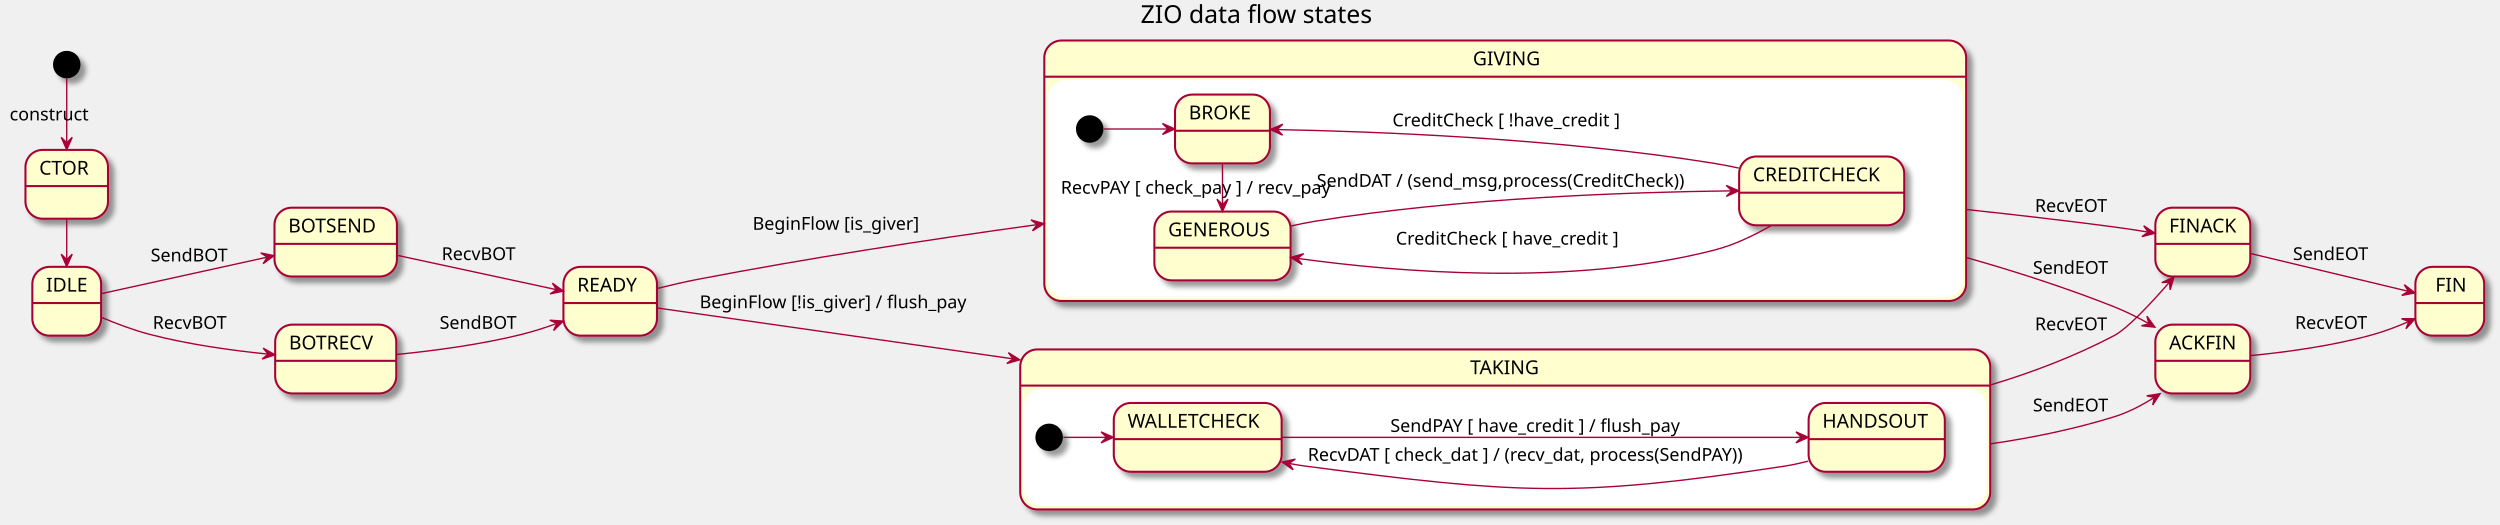
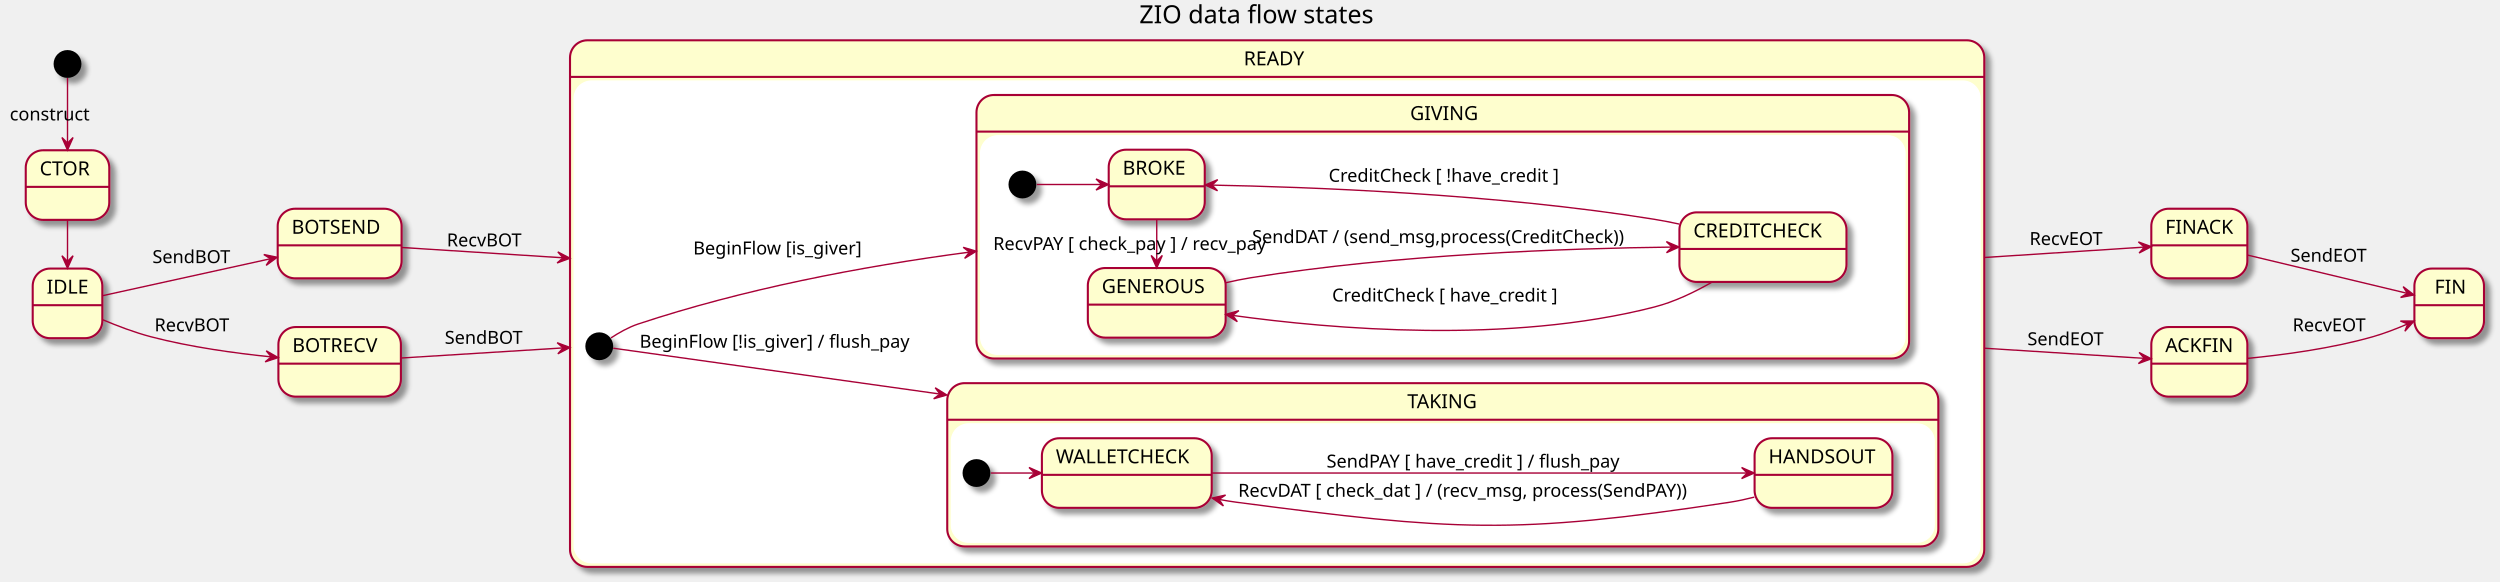
- <svg xmlns="http://www.w3.org/2000/svg" contentScriptType="application/ecmascript" contentStyleType="text/css" height="381px" preserveAspectRatio="none" style="width:1817px;height:381px;" version="1.1" viewBox="0 0 1817 381" width="1817px" zoomAndPan="magnify">
+ <svg xmlns="http://www.w3.org/2000/svg" contentScriptType="application/ecmascript" contentStyleType="text/css" height="418px" preserveAspectRatio="none" style="width:1796px;height:418px;" version="1.1" viewBox="0 0 1796 418" width="1796px" zoomAndPan="magnify">
  <defs>
-     <filter height="300%" id="f1tvwv1z74upuz" width="300%" x="-1" y="-1">
+     <filter height="300%" id="f19s78431d7pnn" width="300%" x="-1" y="-1">
      <feGaussianBlur result="blurOut" stdDeviation="2.0" />
      <feColorMatrix in="blurOut" result="blurOut2" type="matrix" values="0 0 0 0 0 0 0 0 0 0 0 0 0 0 0 0 0 0 .4 0" />
      <feOffset dx="4.0" dy="4.0" in="blurOut2" result="blurOut3" />
      <feBlend in="SourceGraphic" in2="blurOut3" mode="normal" />
    </filter>
  </defs>
  <g>
-     <text fill="#000000" font-family="sans-serif" font-size="18" lengthAdjust="spacingAndGlyphs" textLength="178" x="829" y="16.708">ZIO data flow states</text>
-     <ellipse cx="48.5" cy="46.953" fill="#000000" filter="url(#f1tvwv1z74upuz)" rx="10" ry="10" style="stroke: none; stroke-width: 1.0;" />
-     <rect fill="#FEFECE" filter="url(#f1tvwv1z74upuz)" height="50" rx="12.5" ry="12.5" style="stroke: #A80036; stroke-width: 1.5;" width="60" x="18.5" y="108.953" />
-     <line style="stroke: #A80036; stroke-width: 1.5;" x1="18.5" x2="78.5" y1="135.25" y2="135.25" />
-     <text fill="#000000" font-family="sans-serif" font-size="14" lengthAdjust="spacingAndGlyphs" textLength="40" x="28.5" y="126.948">CTOR</text>
-     <rect fill="#FEFECE" filter="url(#f1tvwv1z74upuz)" height="50" rx="12.5" ry="12.5" style="stroke: #A80036; stroke-width: 1.5;" width="50" x="23.5" y="193.953" />
-     <line style="stroke: #A80036; stroke-width: 1.5;" x1="23.5" x2="73.5" y1="220.25" y2="220.25" />
-     <text fill="#000000" font-family="sans-serif" font-size="14" lengthAdjust="spacingAndGlyphs" textLength="30" x="33.5" y="211.948">IDLE</text>
-     <rect fill="#FEFECE" filter="url(#f1tvwv1z74upuz)" height="50" rx="12.5" ry="12.5" style="stroke: #A80036; stroke-width: 1.5;" width="89" x="199.5" y="150.953" />
-     <line style="stroke: #A80036; stroke-width: 1.5;" x1="199.5" x2="288.5" y1="177.25" y2="177.25" />
-     <text fill="#000000" font-family="sans-serif" font-size="14" lengthAdjust="spacingAndGlyphs" textLength="69" x="209.5" y="168.948">BOTSEND</text>
-     <rect fill="#FEFECE" filter="url(#f1tvwv1z74upuz)" height="50" rx="12.5" ry="12.5" style="stroke: #A80036; stroke-width: 1.5;" width="88" x="200" y="235.953" />
-     <line style="stroke: #A80036; stroke-width: 1.5;" x1="200" x2="288" y1="262.25" y2="262.25" />
-     <text fill="#000000" font-family="sans-serif" font-size="14" lengthAdjust="spacingAndGlyphs" textLength="68" x="210" y="253.948">BOTRECV</text>
-     <rect fill="#FEFECE" filter="url(#f1tvwv1z74upuz)" height="50" rx="12.5" ry="12.5" style="stroke: #A80036; stroke-width: 1.5;" width="68" x="409.5" y="193.953" />
-     <line style="stroke: #A80036; stroke-width: 1.5;" x1="409.5" x2="477.5" y1="220.25" y2="220.25" />
-     <text fill="#000000" font-family="sans-serif" font-size="14" lengthAdjust="spacingAndGlyphs" textLength="48" x="419.5" y="211.948">READY</text>
-     <rect fill="#FEFECE" filter="url(#f1tvwv1z74upuz)" height="50" rx="12.5" ry="12.5" style="stroke: #A80036; stroke-width: 1.5;" width="69" x="1566.5" y="150.953" />
-     <line style="stroke: #A80036; stroke-width: 1.5;" x1="1566.5" x2="1635.5" y1="177.25" y2="177.25" />
-     <text fill="#000000" font-family="sans-serif" font-size="14" lengthAdjust="spacingAndGlyphs" textLength="49" x="1576.5" y="168.948">FINACK</text>
-     <rect fill="#FEFECE" filter="url(#f1tvwv1z74upuz)" height="50" rx="12.5" ry="12.5" style="stroke: #A80036; stroke-width: 1.5;" width="69" x="1566.5" y="235.953" />
-     <line style="stroke: #A80036; stroke-width: 1.5;" x1="1566.5" x2="1635.5" y1="262.25" y2="262.25" />
-     <text fill="#000000" font-family="sans-serif" font-size="14" lengthAdjust="spacingAndGlyphs" textLength="49" x="1576.5" y="253.948">ACKFIN</text>
-     <rect fill="#FEFECE" filter="url(#f1tvwv1z74upuz)" height="50" rx="12.5" ry="12.5" style="stroke: #A80036; stroke-width: 1.5;" width="50" x="1755.5" y="193.953" />
-     <line style="stroke: #A80036; stroke-width: 1.5;" x1="1755.5" x2="1805.5" y1="220.25" y2="220.25" />
-     <text fill="#000000" font-family="sans-serif" font-size="14" lengthAdjust="spacingAndGlyphs" textLength="21" x="1770" y="211.948">FIN</text>
-     <rect fill="#FEFECE" filter="url(#f1tvwv1z74upuz)" height="189.297" rx="12.5" ry="12.5" style="stroke: #A80036; stroke-width: 1.5;" width="670" x="759" y="29.453" />
-     <rect fill="#FFFFFF" height="157" rx="12.5" ry="12.5" style="stroke: #FFFFFF; stroke-width: 1.0;" width="664" x="762" y="58.75" />
-     <line style="stroke: #A80036; stroke-width: 1.5;" x1="759" x2="1429" y1="55.75" y2="55.75" />
-     <text fill="#000000" font-family="sans-serif" font-size="14" lengthAdjust="spacingAndGlyphs" textLength="47" x="1070.5" y="47.448">GIVING</text>
-     <ellipse cx="792" cy="93.75" fill="#000000" filter="url(#f1tvwv1z74upuz)" rx="10" ry="10" style="stroke: none; stroke-width: 1.0;" />
-     <rect fill="#FEFECE" filter="url(#f1tvwv1z74upuz)" height="50" rx="12.5" ry="12.5" style="stroke: #A80036; stroke-width: 1.5;" width="69" x="854" y="68.75" />
-     <line style="stroke: #A80036; stroke-width: 1.5;" x1="854" x2="923" y1="95.047" y2="95.047" />
-     <text fill="#000000" font-family="sans-serif" font-size="14" lengthAdjust="spacingAndGlyphs" textLength="49" x="864" y="86.745">BROKE</text>
-     <rect fill="#FEFECE" filter="url(#f1tvwv1z74upuz)" height="50" rx="12.5" ry="12.5" style="stroke: #A80036; stroke-width: 1.5;" width="99" x="839" y="153.75" />
-     <line style="stroke: #A80036; stroke-width: 1.5;" x1="839" x2="938" y1="180.047" y2="180.047" />
-     <text fill="#000000" font-family="sans-serif" font-size="14" lengthAdjust="spacingAndGlyphs" textLength="79" x="849" y="171.745">GENEROUS</text>
-     <rect fill="#FEFECE" filter="url(#f1tvwv1z74upuz)" height="50" rx="12.5" ry="12.5" style="stroke: #A80036; stroke-width: 1.5;" width="120" x="1264" y="113.75" />
-     <line style="stroke: #A80036; stroke-width: 1.5;" x1="1264" x2="1384" y1="140.047" y2="140.047" />
-     <text fill="#000000" font-family="sans-serif" font-size="14" lengthAdjust="spacingAndGlyphs" textLength="100" x="1274" y="131.745">CREDITCHECK</text>
-     <path d="M802.327,93.75 C813.431,93.75 831.774,93.75 848.689,93.75 " fill="none" id="*start*GIVING-&gt;BROKE" style="stroke: #A80036; stroke-width: 1.0;" />
-     <polygon fill="#A80036" points="853.883,93.75,844.883,89.75,848.883,93.75,844.883,97.75,853.883,93.75" style="stroke: #A80036; stroke-width: 1.0;" />
-     <path d="M888.5,118.908 C888.5,128.174 888.5,138.768 888.5,148.442 " fill="none" id="BROKE-&gt;GENEROUS" style="stroke: #A80036; stroke-width: 1.0;" />
-     <polygon fill="#A80036" points="888.5,153.707,892.5,144.707,888.5,148.707,884.5,144.707,888.5,153.707" style="stroke: #A80036; stroke-width: 1.0;" />
-     <text fill="#000000" font-family="sans-serif" font-size="13" lengthAdjust="spacingAndGlyphs" textLength="212" x="771" y="140.817">RecvPAY [ check_pay ] / recv_pay</text>
-     <path d="M938.02,164.335 C944.039,162.942 950.133,161.698 956,160.75 C1060.895,143.805 1184.504,139.586 1258.441,138.713 " fill="none" id="GENEROUS-&gt;CREDITCHECK" style="stroke: #A80036; stroke-width: 1.0;" />
-     <polygon fill="#A80036" points="1263.678,138.656,1254.635,134.754,1258.678,138.71,1254.722,142.754,1263.678,138.656" style="stroke: #A80036; stroke-width: 1.0;" />
-     <text fill="#000000" font-family="sans-serif" font-size="13" lengthAdjust="spacingAndGlyphs" textLength="288" x="957" y="135.817">SendDAT / (send_msg,process(CreditCheck))</text>
-     <path d="M1287.527,163.809 C1274.939,171.078 1260.376,178.05 1246,181.75 C1141.514,208.643 1014.093,197.631 943.058,187.791 " fill="none" id="CREDITCHECK-&gt;GENEROUS" style="stroke: #A80036; stroke-width: 1.0;" />
-     <polygon fill="#A80036" points="938.043,187.085,946.397,192.301,942.994,187.782,947.512,184.379,938.043,187.085" style="stroke: #A80036; stroke-width: 1.0;" />
-     <text fill="#000000" font-family="sans-serif" font-size="13" lengthAdjust="spacingAndGlyphs" textLength="173" x="1014.5" y="177.817">CreditCheck [ have_credit ]</text>
-     <path d="M1263.76,122.154 C1257.79,120.856 1251.796,119.688 1246,118.75 C1131.669,100.251 994.582,95.436 928.286,94.186 " fill="none" id="CREDITCHECK-&gt;BROKE" style="stroke: #A80036; stroke-width: 1.0;" />
-     <polygon fill="#A80036" points="923.25,94.096,932.177,98.257,928.249,94.186,932.321,90.258,923.25,94.096" style="stroke: #A80036; stroke-width: 1.0;" />
-     <text fill="#000000" font-family="sans-serif" font-size="13" lengthAdjust="spacingAndGlyphs" textLength="178" x="1012" y="91.817">CreditCheck [ !have_credit ]</text>
-     <rect fill="#FEFECE" filter="url(#f1tvwv1z74upuz)" height="116.297" rx="12.5" ry="12.5" style="stroke: #A80036; stroke-width: 1.5;" width="705" x="741.5" y="253.953" />
-     <rect fill="#FFFFFF" height="84" rx="12.5" ry="12.5" style="stroke: #FFFFFF; stroke-width: 1.0;" width="699" x="744.5" y="283.25" />
-     <line style="stroke: #A80036; stroke-width: 1.5;" x1="741.5" x2="1446.5" y1="280.25" y2="280.25" />
-     <text fill="#000000" font-family="sans-serif" font-size="14" lengthAdjust="spacingAndGlyphs" textLength="51" x="1068.5" y="271.948">TAKING</text>
-     <ellipse cx="762.5" cy="317.87" fill="#000000" filter="url(#f1tvwv1z74upuz)" rx="10" ry="10" style="stroke: none; stroke-width: 1.0;" />
-     <rect fill="#FEFECE" filter="url(#f1tvwv1z74upuz)" height="50" rx="12.5" ry="12.5" style="stroke: #A80036; stroke-width: 1.5;" width="122" x="809.5" y="292.87" />
-     <line style="stroke: #A80036; stroke-width: 1.5;" x1="809.5" x2="931.5" y1="319.167" y2="319.167" />
-     <text fill="#000000" font-family="sans-serif" font-size="14" lengthAdjust="spacingAndGlyphs" textLength="102" x="819.5" y="310.865">WALLETCHECK</text>
-     <rect fill="#FEFECE" filter="url(#f1tvwv1z74upuz)" height="50" rx="12.5" ry="12.5" style="stroke: #A80036; stroke-width: 1.5;" width="99" x="1314.5" y="292.87" />
-     <line style="stroke: #A80036; stroke-width: 1.5;" x1="1314.5" x2="1413.5" y1="319.167" y2="319.167" />
-     <text fill="#000000" font-family="sans-serif" font-size="14" lengthAdjust="spacingAndGlyphs" textLength="79" x="1324.5" y="310.865">HANDSOUT</text>
-     <path d="M772.856,317.87 C780.57,317.87 791.835,317.87 803.995,317.87 " fill="none" id="*start*TAKING-&gt;WALLETCHECK" style="stroke: #A80036; stroke-width: 1.0;" />
-     <polygon fill="#A80036" points="809.253,317.87,800.253,313.87,804.253,317.87,800.253,321.87,809.253,317.87" style="stroke: #A80036; stroke-width: 1.0;" />
-     <path d="M931.508,317.87 C1028.445,317.87 1216.16,317.87 1309.111,317.87 " fill="none" id="WALLETCHECK-&gt;HANDSOUT" style="stroke: #A80036; stroke-width: 1.0;" />
-     <polygon fill="#A80036" points="1314.28,317.87,1305.28,313.87,1309.28,317.87,1305.28,321.87,1314.28,317.87" style="stroke: #A80036; stroke-width: 1.0;" />
-     <text fill="#000000" font-family="sans-serif" font-size="13" lengthAdjust="spacingAndGlyphs" textLength="225" x="1010.5" y="313.937">SendPAY [ have_credit ] / flush_pay</text>
-     <path d="M1314.264,335.179 C1308.337,336.693 1302.324,337.985 1296.5,338.87 C1144.028,362.04 1102.423,358.848 949.5,338.87 C945.353,338.328 941.114,337.633 936.859,336.827 " fill="none" id="HANDSOUT-&gt;WALLETCHECK" style="stroke: #A80036; stroke-width: 1.0;" />
-     <polygon fill="#A80036" points="931.862,335.832,939.907,341.512,936.765,336.808,941.469,333.666,931.862,335.832" style="stroke: #A80036; stroke-width: 1.0;" />
-     <text fill="#000000" font-family="sans-serif" font-size="13" lengthAdjust="spacingAndGlyphs" textLength="345" x="950.5" y="334.937">RecvDAT [ check_dat ] / (recv_dat, process(SendPAY))</text>
-     <path d="M48.5,56.981 C48.5,68.27 48.5,87.158 48.5,103.398 " fill="none" id="*start-&gt;CTOR" style="stroke: #A80036; stroke-width: 1.0;" />
-     <polygon fill="#A80036" points="48.5,108.789,52.5,99.789,48.5,103.789,44.5,99.789,48.5,108.789" style="stroke: #A80036; stroke-width: 1.0;" />
-     <text fill="#000000" font-family="sans-serif" font-size="13" lengthAdjust="spacingAndGlyphs" textLength="60" x="7" y="87.52">construct</text>
-     <path d="M48.5,159.167 C48.5,168.975 48.5,178.782 48.5,188.59 " fill="none" id="CTOR-&gt;IDLE" style="stroke: #A80036; stroke-width: 1.0;" />
-     <polygon fill="#A80036" points="48.5,193.719,52.5,184.719,48.5,188.719,44.5,184.719,48.5,193.719" style="stroke: #A80036; stroke-width: 1.0;" />
-     <path d="M73.658,213.42 C103.958,206.755 155.576,195.402 194.068,186.935 " fill="none" id="IDLE-&gt;BOTSEND" style="stroke: #A80036; stroke-width: 1.0;" />
-     <polygon fill="#A80036" points="199.17,185.813,189.521,183.84,194.287,186.887,191.24,191.653,199.17,185.813" style="stroke: #A80036; stroke-width: 1.0;" />
-     <text fill="#000000" font-family="sans-serif" font-size="13" lengthAdjust="spacingAndGlyphs" textLength="59" x="109.5" y="190.02">SendBOT</text>
-     <path d="M73.722,230.663 C84.269,235.13 96.779,239.882 108.5,242.953 C136.585,250.313 168.773,254.749 194.729,257.375 " fill="none" id="IDLE-&gt;BOTRECV" style="stroke: #A80036; stroke-width: 1.0;" />
-     <polygon fill="#A80036" points="199.834,257.877,191.268,253.016,194.858,257.388,190.486,260.978,199.834,257.877" style="stroke: #A80036; stroke-width: 1.0;" />
-     <text fill="#000000" font-family="sans-serif" font-size="13" lengthAdjust="spacingAndGlyphs" textLength="56" x="111" y="239.02">RecvBOT</text>
-     <path d="M288.772,185.603 C323.449,193.077 371.017,203.33 404.224,210.488 " fill="none" id="BOTSEND-&gt;READY" style="stroke: #A80036; stroke-width: 1.0;" />
-     <polygon fill="#A80036" points="409.426,211.609,401.471,205.802,404.538,210.555,399.785,213.623,409.426,211.609" style="stroke: #A80036; stroke-width: 1.0;" />
-     <text fill="#000000" font-family="sans-serif" font-size="13" lengthAdjust="spacingAndGlyphs" textLength="56" x="321" y="189.02">RecvBOT</text>
-     <path d="M288.106,257.642 C314.835,255.008 349.459,250.477 379.5,242.953 C387.698,240.9 396.288,238.131 404.417,235.205 " fill="none" id="BOTRECV-&gt;READY" style="stroke: #A80036; stroke-width: 1.0;" />
-     <polygon fill="#A80036" points="409.412,233.367,399.584,232.721,404.719,235.094,402.347,240.229,409.412,233.367" style="stroke: #A80036; stroke-width: 1.0;" />
-     <text fill="#000000" font-family="sans-serif" font-size="13" lengthAdjust="spacingAndGlyphs" textLength="59" x="319.5" y="239.02">SendBOT</text>
-     <path d="M477.555,209.694 C487.188,207.278 497.714,204.829 507.5,202.953 C586.736,187.761 672.546,174.456 753.442,163.309 " fill="none" id="READY-&gt;GIVING" style="stroke: #A80036; stroke-width: 1.0;" />
-     <polygon fill="#A80036" points="758.763,162.578,749.303,159.84,753.81,163.259,750.391,167.766,758.763,162.578" style="stroke: #A80036; stroke-width: 1.0;" />
-     <text fill="#000000" font-family="sans-serif" font-size="13" lengthAdjust="spacingAndGlyphs" textLength="125" x="547" y="167.02">BeginFlow [is_giver]</text>
-     <path d="M477.558,223.822 C528.51,231.107 630,245.617 736.169,260.795 " fill="none" id="READY-&gt;TAKING" style="stroke: #A80036; stroke-width: 1.0;" />
-     <polygon fill="#A80036" points="741.228,261.518,732.884,256.285,736.278,260.811,731.752,264.204,741.228,261.518" style="stroke: #A80036; stroke-width: 1.0;" />
-     <text fill="#000000" font-family="sans-serif" font-size="13" lengthAdjust="spacingAndGlyphs" textLength="202" x="508.5" y="224.02">BeginFlow [!is_giver] / flush_pay</text>
-     <path d="M1429.236,152.283 C1465.484,156.16 1501.791,160.392 1536.5,164.953 C1544.521,166.007 1553.071,167.326 1561.235,168.681 " fill="none" id="GIVING-&gt;FINACK" style="stroke: #A80036; stroke-width: 1.0;" />
-     <polygon fill="#A80036" points="1566.261,169.527,1558.05,164.088,1561.33,168.697,1556.721,171.977,1566.261,169.527" style="stroke: #A80036; stroke-width: 1.0;" />
-     <text fill="#000000" font-family="sans-serif" font-size="13" lengthAdjust="spacingAndGlyphs" textLength="55" x="1479" y="154.02">RecvEOT</text>
-     <path d="M1429.014,187.15 C1465.788,197.545 1502.272,209.43 1536.5,222.953 C1544.965,226.298 1553.626,230.656 1561.741,235.223 " fill="none" id="GIVING-&gt;ACKFIN" style="stroke: #A80036; stroke-width: 1.0;" />
-     <polygon fill="#A80036" points="1566.189,237.777,1560.376,229.827,1561.853,235.287,1556.392,236.764,1566.189,237.777" style="stroke: #A80036; stroke-width: 1.0;" />
-     <text fill="#000000" font-family="sans-serif" font-size="13" lengthAdjust="spacingAndGlyphs" textLength="58" x="1477.5" y="199.02">SendEOT</text>
-     <path d="M1446.628,279.808 C1477.911,270.445 1508.352,258.684 1536.5,243.953 C1545.936,239.015 1562.588,221.346 1576.608,205.258 " fill="none" id="TAKING-&gt;FINACK" style="stroke: #A80036; stroke-width: 1.0;" />
-     <polygon fill="#A80036" points="1580.109,201.21,1571.196,205.4,1576.838,204.992,1577.246,210.634,1580.109,201.21" style="stroke: #A80036; stroke-width: 1.0;" />
-     <text fill="#000000" font-family="sans-serif" font-size="13" lengthAdjust="spacingAndGlyphs" textLength="55" x="1479" y="240.02">RecvEOT</text>
-     <path d="M1446.791,322.572 C1477.484,318.156 1507.769,311.802 1536.5,302.953 C1546.597,299.843 1556.609,294.649 1565.626,288.953 " fill="none" id="TAKING-&gt;ACKFIN" style="stroke: #A80036; stroke-width: 1.0;" />
-     <polygon fill="#A80036" points="1569.969,286.124,1560.245,287.685,1565.78,288.853,1564.611,294.388,1569.969,286.124" style="stroke: #A80036; stroke-width: 1.0;" />
-     <text fill="#000000" font-family="sans-serif" font-size="13" lengthAdjust="spacingAndGlyphs" textLength="58" x="1477.5" y="299.02">SendEOT</text>
-     <path d="M1635.609,184.244 C1668.875,192.213 1718.642,204.135 1750.332,211.726 " fill="none" id="FINACK-&gt;FIN" style="stroke: #A80036; stroke-width: 1.0;" />
-     <polygon fill="#A80036" points="1755.258,212.906,1747.437,206.919,1750.395,211.741,1745.573,214.699,1755.258,212.906" style="stroke: #A80036; stroke-width: 1.0;" />
-     <text fill="#000000" font-family="sans-serif" font-size="13" lengthAdjust="spacingAndGlyphs" textLength="58" x="1666.5" y="189.02">SendEOT</text>
-     <path d="M1635.602,258.453 C1660.878,256.026 1695.78,251.419 1725.5,242.953 C1733.797,240.589 1742.482,237.244 1750.435,233.798 " fill="none" id="ACKFIN-&gt;FIN" style="stroke: #A80036; stroke-width: 1.0;" />
-     <polygon fill="#A80036" points="1755.282,231.648,1745.433,231.641,1750.712,233.675,1748.677,238.954,1755.282,231.648" style="stroke: #A80036; stroke-width: 1.0;" />
-     <text fill="#000000" font-family="sans-serif" font-size="13" lengthAdjust="spacingAndGlyphs" textLength="55" x="1668" y="239.02">RecvEOT</text>
+     <text fill="#000000" font-family="sans-serif" font-size="18" lengthAdjust="spacingAndGlyphs" textLength="178" x="818.5" y="16.708">ZIO data flow states</text>
+     <ellipse cx="48.5" cy="45.953" fill="#000000" filter="url(#f19s78431d7pnn)" rx="10" ry="10" style="stroke: none; stroke-width: 1.0;" />
+     <rect fill="#FEFECE" filter="url(#f19s78431d7pnn)" height="50" rx="12.5" ry="12.5" style="stroke: #A80036; stroke-width: 1.5;" width="60" x="18.5" y="107.953" />
+     <line style="stroke: #A80036; stroke-width: 1.5;" x1="18.5" x2="78.5" y1="134.25" y2="134.25" />
+     <text fill="#000000" font-family="sans-serif" font-size="14" lengthAdjust="spacingAndGlyphs" textLength="40" x="28.5" y="125.948">CTOR</text>
+     <rect fill="#FEFECE" filter="url(#f19s78431d7pnn)" height="50" rx="12.5" ry="12.5" style="stroke: #A80036; stroke-width: 1.5;" width="50" x="23.5" y="192.953" />
+     <line style="stroke: #A80036; stroke-width: 1.5;" x1="23.5" x2="73.5" y1="219.25" y2="219.25" />
+     <text fill="#000000" font-family="sans-serif" font-size="14" lengthAdjust="spacingAndGlyphs" textLength="30" x="33.5" y="210.948">IDLE</text>
+     <rect fill="#FEFECE" filter="url(#f19s78431d7pnn)" height="50" rx="12.5" ry="12.5" style="stroke: #A80036; stroke-width: 1.5;" width="89" x="199.5" y="149.953" />
+     <line style="stroke: #A80036; stroke-width: 1.5;" x1="199.5" x2="288.5" y1="176.25" y2="176.25" />
+     <text fill="#000000" font-family="sans-serif" font-size="14" lengthAdjust="spacingAndGlyphs" textLength="69" x="209.5" y="167.948">BOTSEND</text>
+     <rect fill="#FEFECE" filter="url(#f19s78431d7pnn)" height="50" rx="12.5" ry="12.5" style="stroke: #A80036; stroke-width: 1.5;" width="88" x="200" y="234.953" />
+     <line style="stroke: #A80036; stroke-width: 1.5;" x1="200" x2="288" y1="261.25" y2="261.25" />
+     <text fill="#000000" font-family="sans-serif" font-size="14" lengthAdjust="spacingAndGlyphs" textLength="68" x="210" y="252.948">BOTRECV</text>
+     <rect fill="#FEFECE" filter="url(#f19s78431d7pnn)" height="50" rx="12.5" ry="12.5" style="stroke: #A80036; stroke-width: 1.5;" width="69" x="1545.5" y="149.953" />
+     <line style="stroke: #A80036; stroke-width: 1.5;" x1="1545.5" x2="1614.5" y1="176.25" y2="176.25" />
+     <text fill="#000000" font-family="sans-serif" font-size="14" lengthAdjust="spacingAndGlyphs" textLength="49" x="1555.5" y="167.948">FINACK</text>
+     <rect fill="#FEFECE" filter="url(#f19s78431d7pnn)" height="50" rx="12.5" ry="12.5" style="stroke: #A80036; stroke-width: 1.5;" width="69" x="1545.5" y="234.953" />
+     <line style="stroke: #A80036; stroke-width: 1.5;" x1="1545.5" x2="1614.5" y1="261.25" y2="261.25" />
+     <text fill="#000000" font-family="sans-serif" font-size="14" lengthAdjust="spacingAndGlyphs" textLength="49" x="1555.5" y="252.948">ACKFIN</text>
+     <rect fill="#FEFECE" filter="url(#f19s78431d7pnn)" height="50" rx="12.5" ry="12.5" style="stroke: #A80036; stroke-width: 1.5;" width="50" x="1734.5" y="192.953" />
+     <line style="stroke: #A80036; stroke-width: 1.5;" x1="1734.5" x2="1784.5" y1="219.25" y2="219.25" />
+     <text fill="#000000" font-family="sans-serif" font-size="14" lengthAdjust="spacingAndGlyphs" textLength="21" x="1749" y="210.948">FIN</text>
+     <rect fill="#FEFECE" filter="url(#f19s78431d7pnn)" height="378.297" rx="12.5" ry="12.5" style="stroke: #A80036; stroke-width: 1.5;" width="1016" x="409.5" y="28.953" />
+     <rect fill="#FFFFFF" height="346" rx="12.5" ry="12.5" style="stroke: #FFFFFF; stroke-width: 1.0;" width="1010" x="412.5" y="58.25" />
+     <line style="stroke: #A80036; stroke-width: 1.5;" x1="409.5" x2="1425.5" y1="55.25" y2="55.25" />
+     <text fill="#000000" font-family="sans-serif" font-size="14" lengthAdjust="spacingAndGlyphs" textLength="48" x="893.5" y="46.948">READY</text>
+     <ellipse cx="430.5" cy="248.75" fill="#000000" filter="url(#f19s78431d7pnn)" rx="10" ry="10" style="stroke: none; stroke-width: 1.0;" />
+     <rect fill="#FEFECE" filter="url(#f19s78431d7pnn)" height="189.297" rx="12.5" ry="12.5" style="stroke: #A80036; stroke-width: 1.5;" width="670" x="701.5" y="68.25" />
+     <rect fill="#FFFFFF" height="157" rx="12.5" ry="12.5" style="stroke: #FFFFFF; stroke-width: 1.0;" width="664" x="704.5" y="97.547" />
+     <line style="stroke: #A80036; stroke-width: 1.5;" x1="701.5" x2="1371.5" y1="94.547" y2="94.547" />
+     <text fill="#000000" font-family="sans-serif" font-size="14" lengthAdjust="spacingAndGlyphs" textLength="47" x="1013" y="86.245">GIVING</text>
+     <ellipse cx="734.5" cy="132.547" fill="#000000" filter="url(#f19s78431d7pnn)" rx="10" ry="10" style="stroke: none; stroke-width: 1.0;" />
+     <rect fill="#FEFECE" filter="url(#f19s78431d7pnn)" height="50" rx="12.5" ry="12.5" style="stroke: #A80036; stroke-width: 1.5;" width="69" x="796.5" y="107.547" />
+     <line style="stroke: #A80036; stroke-width: 1.5;" x1="796.5" x2="865.5" y1="133.844" y2="133.844" />
+     <text fill="#000000" font-family="sans-serif" font-size="14" lengthAdjust="spacingAndGlyphs" textLength="49" x="806.5" y="125.542">BROKE</text>
+     <rect fill="#FEFECE" filter="url(#f19s78431d7pnn)" height="50" rx="12.5" ry="12.5" style="stroke: #A80036; stroke-width: 1.5;" width="99" x="781.5" y="192.547" />
+     <line style="stroke: #A80036; stroke-width: 1.5;" x1="781.5" x2="880.5" y1="218.844" y2="218.844" />
+     <text fill="#000000" font-family="sans-serif" font-size="14" lengthAdjust="spacingAndGlyphs" textLength="79" x="791.5" y="210.542">GENEROUS</text>
+     <rect fill="#FEFECE" filter="url(#f19s78431d7pnn)" height="50" rx="12.5" ry="12.5" style="stroke: #A80036; stroke-width: 1.5;" width="120" x="1206.5" y="152.547" />
+     <line style="stroke: #A80036; stroke-width: 1.5;" x1="1206.5" x2="1326.5" y1="178.844" y2="178.844" />
+     <text fill="#000000" font-family="sans-serif" font-size="14" lengthAdjust="spacingAndGlyphs" textLength="100" x="1216.5" y="170.542">CREDITCHECK</text>
+     <path d="M744.827,132.547 C755.931,132.547 774.274,132.547 791.189,132.547 " fill="none" id="*start*GIVING-&gt;BROKE" style="stroke: #A80036; stroke-width: 1.0;" />
+     <polygon fill="#A80036" points="796.383,132.547,787.383,128.547,791.383,132.547,787.383,136.547,796.383,132.547" style="stroke: #A80036; stroke-width: 1.0;" />
+     <path d="M831,157.705 C831,166.971 831,177.565 831,187.239 " fill="none" id="BROKE-&gt;GENEROUS" style="stroke: #A80036; stroke-width: 1.0;" />
+     <polygon fill="#A80036" points="831,192.504,835,183.504,831,187.504,827,183.504,831,192.504" style="stroke: #A80036; stroke-width: 1.0;" />
+     <text fill="#000000" font-family="sans-serif" font-size="13" lengthAdjust="spacingAndGlyphs" textLength="212" x="713.5" y="179.614">RecvPAY [ check_pay ] / recv_pay</text>
+     <path d="M880.52,203.132 C886.539,201.739 892.633,200.495 898.5,199.547 C1003.395,182.602 1127.004,178.382 1200.941,177.51 " fill="none" id="GENEROUS-&gt;CREDITCHECK" style="stroke: #A80036; stroke-width: 1.0;" />
+     <polygon fill="#A80036" points="1206.178,177.453,1197.135,173.551,1201.178,177.507,1197.222,181.551,1206.178,177.453" style="stroke: #A80036; stroke-width: 1.0;" />
+     <text fill="#000000" font-family="sans-serif" font-size="13" lengthAdjust="spacingAndGlyphs" textLength="288" x="899.5" y="174.614">SendDAT / (send_msg,process(CreditCheck))</text>
+     <path d="M1230.027,202.605 C1217.439,209.875 1202.876,216.847 1188.5,220.547 C1084.014,247.44 956.593,236.428 885.558,226.588 " fill="none" id="CREDITCHECK-&gt;GENEROUS" style="stroke: #A80036; stroke-width: 1.0;" />
+     <polygon fill="#A80036" points="880.543,225.882,888.897,231.097,885.494,226.579,890.012,223.176,880.543,225.882" style="stroke: #A80036; stroke-width: 1.0;" />
+     <text fill="#000000" font-family="sans-serif" font-size="13" lengthAdjust="spacingAndGlyphs" textLength="173" x="957" y="216.614">CreditCheck [ have_credit ]</text>
+     <path d="M1206.26,160.951 C1200.29,159.653 1194.296,158.485 1188.5,157.547 C1074.169,139.048 937.082,134.233 870.786,132.983 " fill="none" id="CREDITCHECK-&gt;BROKE" style="stroke: #A80036; stroke-width: 1.0;" />
+     <polygon fill="#A80036" points="865.75,132.893,874.677,137.054,870.749,132.983,874.821,129.055,865.75,132.893" style="stroke: #A80036; stroke-width: 1.0;" />
+     <text fill="#000000" font-family="sans-serif" font-size="13" lengthAdjust="spacingAndGlyphs" textLength="178" x="954.5" y="130.614">CreditCheck [ !have_credit ]</text>
+     <rect fill="#FEFECE" filter="url(#f19s78431d7pnn)" height="117.297" rx="12.5" ry="12.5" style="stroke: #A80036; stroke-width: 1.5;" width="712" x="680.5" y="275.25" />
+     <rect fill="#FFFFFF" height="85" rx="12.5" ry="12.5" style="stroke: #FFFFFF; stroke-width: 1.0;" width="706" x="683.5" y="304.547" />
+     <line style="stroke: #A80036; stroke-width: 1.5;" x1="680.5" x2="1392.5" y1="301.547" y2="301.547" />
+     <text fill="#000000" font-family="sans-serif" font-size="14" lengthAdjust="spacingAndGlyphs" textLength="51" x="1011" y="293.245">TAKING</text>
+     <ellipse cx="701.5" cy="339.836" fill="#000000" filter="url(#f19s78431d7pnn)" rx="10" ry="10" style="stroke: none; stroke-width: 1.0;" />
+     <rect fill="#FEFECE" filter="url(#f19s78431d7pnn)" height="50" rx="12.5" ry="12.5" style="stroke: #A80036; stroke-width: 1.5;" width="122" x="748.5" y="314.836" />
+     <line style="stroke: #A80036; stroke-width: 1.5;" x1="748.5" x2="870.5" y1="341.133" y2="341.133" />
+     <text fill="#000000" font-family="sans-serif" font-size="14" lengthAdjust="spacingAndGlyphs" textLength="102" x="758.5" y="332.831">WALLETCHECK</text>
+     <rect fill="#FEFECE" filter="url(#f19s78431d7pnn)" height="50" rx="12.5" ry="12.5" style="stroke: #A80036; stroke-width: 1.5;" width="99" x="1260.5" y="314.836" />
+     <line style="stroke: #A80036; stroke-width: 1.5;" x1="1260.5" x2="1359.5" y1="341.133" y2="341.133" />
+     <text fill="#000000" font-family="sans-serif" font-size="14" lengthAdjust="spacingAndGlyphs" textLength="79" x="1270.5" y="332.831">HANDSOUT</text>
+     <path d="M711.856,339.836 C719.57,339.836 730.835,339.836 742.995,339.836 " fill="none" id="*start*TAKING-&gt;WALLETCHECK" style="stroke: #A80036; stroke-width: 1.0;" />
+     <polygon fill="#A80036" points="748.253,339.836,739.253,335.836,743.253,339.836,739.253,343.836,748.253,339.836" style="stroke: #A80036; stroke-width: 1.0;" />
+     <path d="M870.871,339.836 C969.247,339.836 1160.726,339.836 1254.942,339.836 " fill="none" id="WALLETCHECK-&gt;HANDSOUT" style="stroke: #A80036; stroke-width: 1.0;" />
+     <polygon fill="#A80036" points="1260.18,339.836,1251.18,335.836,1255.18,339.836,1251.18,343.836,1260.18,339.836" style="stroke: #A80036; stroke-width: 1.0;" />
+     <text fill="#000000" font-family="sans-serif" font-size="13" lengthAdjust="spacingAndGlyphs" textLength="225" x="953" y="335.903">SendPAY [ have_credit ] / flush_pay</text>
+     <path d="M1260.264,357.146 C1254.337,358.66 1248.324,359.951 1242.5,360.836 C1086.952,384.474 1044.508,381.218 888.5,360.836 C884.353,360.295 880.114,359.599 875.859,358.793 " fill="none" id="HANDSOUT-&gt;WALLETCHECK" style="stroke: #A80036; stroke-width: 1.0;" />
+     <polygon fill="#A80036" points="870.862,357.798,878.907,363.478,875.765,358.774,880.469,355.632,870.862,357.798" style="stroke: #A80036; stroke-width: 1.0;" />
+     <text fill="#000000" font-family="sans-serif" font-size="13" lengthAdjust="spacingAndGlyphs" textLength="352" x="889.5" y="356.903">RecvDAT [ check_dat ] / (recv_msg, process(SendPAY))</text>
+     <path d="M438.906,242.76 C444.259,239.255 451.484,235.074 458.5,232.75 C533.614,207.872 616.837,191.663 696.185,181.148 " fill="none" id="*start*READY-&gt;GIVING" style="stroke: #A80036; stroke-width: 1.0;" />
+     <polygon fill="#A80036" points="701.406,180.464,691.962,177.667,696.448,181.113,693.002,185.599,701.406,180.464" style="stroke: #A80036; stroke-width: 1.0;" />
+     <text fill="#000000" font-family="sans-serif" font-size="13" lengthAdjust="spacingAndGlyphs" textLength="125" x="498" y="182.817">BeginFlow [is_giver]</text>
+     <path d="M440.513,250.154 C471.151,254.452 568.076,268.047 675.105,283.059 " fill="none" id="*start*READY-&gt;TAKING" style="stroke: #A80036; stroke-width: 1.0;" />
+     <polygon fill="#A80036" points="680.209,283.775,671.852,278.563,675.258,283.08,670.741,286.486,680.209,283.775" style="stroke: #A80036; stroke-width: 1.0;" />
+     <text fill="#000000" font-family="sans-serif" font-size="13" lengthAdjust="spacingAndGlyphs" textLength="202" x="459.5" y="249.817">BeginFlow [!is_giver] / flush_pay</text>
+     <path d="M48.5,55.981 C48.5,67.27 48.5,86.158 48.5,102.398 " fill="none" id="*start-&gt;CTOR" style="stroke: #A80036; stroke-width: 1.0;" />
+     <polygon fill="#A80036" points="48.5,107.789,52.5,98.789,48.5,102.789,44.5,98.789,48.5,107.789" style="stroke: #A80036; stroke-width: 1.0;" />
+     <text fill="#000000" font-family="sans-serif" font-size="13" lengthAdjust="spacingAndGlyphs" textLength="60" x="7" y="86.52">construct</text>
+     <path d="M48.5,158.167 C48.5,167.975 48.5,177.782 48.5,187.59 " fill="none" id="CTOR-&gt;IDLE" style="stroke: #A80036; stroke-width: 1.0;" />
+     <polygon fill="#A80036" points="48.5,192.719,52.5,183.719,48.5,187.719,44.5,183.719,48.5,192.719" style="stroke: #A80036; stroke-width: 1.0;" />
+     <path d="M73.658,212.42 C103.958,205.755 155.576,194.402 194.068,185.935 " fill="none" id="IDLE-&gt;BOTSEND" style="stroke: #A80036; stroke-width: 1.0;" />
+     <polygon fill="#A80036" points="199.17,184.813,189.521,182.84,194.287,185.887,191.24,190.653,199.17,184.813" style="stroke: #A80036; stroke-width: 1.0;" />
+     <text fill="#000000" font-family="sans-serif" font-size="13" lengthAdjust="spacingAndGlyphs" textLength="59" x="109.5" y="189.02">SendBOT</text>
+     <path d="M73.722,229.663 C84.269,234.13 96.779,238.882 108.5,241.953 C136.585,249.313 168.773,253.749 194.729,256.375 " fill="none" id="IDLE-&gt;BOTRECV" style="stroke: #A80036; stroke-width: 1.0;" />
+     <polygon fill="#A80036" points="199.834,256.877,191.268,252.016,194.858,256.388,190.486,259.978,199.834,256.877" style="stroke: #A80036; stroke-width: 1.0;" />
+     <text fill="#000000" font-family="sans-serif" font-size="13" lengthAdjust="spacingAndGlyphs" textLength="56" x="111" y="238.02">RecvBOT</text>
+     <path d="M288.712,177.808 C317.271,179.631 357.651,182.209 404.335,185.19 " fill="none" id="BOTSEND-&gt;READY" style="stroke: #A80036; stroke-width: 1.0;" />
+     <polygon fill="#A80036" points="409.463,185.517,400.736,180.952,404.473,185.198,400.226,188.935,409.463,185.517" style="stroke: #A80036; stroke-width: 1.0;" />
+     <text fill="#000000" font-family="sans-serif" font-size="13" lengthAdjust="spacingAndGlyphs" textLength="56" x="321" y="177.02">RecvBOT</text>
+     <path d="M288.19,257.197 C316.779,255.415 357.369,252.883 404.338,249.954 " fill="none" id="BOTRECV-&gt;READY" style="stroke: #A80036; stroke-width: 1.0;" />
+     <polygon fill="#A80036" points="409.498,249.632,400.266,246.201,404.507,249.944,400.764,254.185,409.498,249.632" style="stroke: #A80036; stroke-width: 1.0;" />
+     <text fill="#000000" font-family="sans-serif" font-size="13" lengthAdjust="spacingAndGlyphs" textLength="59" x="319.5" y="247.02">SendBOT</text>
+     <path d="M1425.509,184.98 C1472.515,181.929 1512.806,179.314 1540.445,177.52 " fill="none" id="READY-&gt;FINACK" style="stroke: #A80036; stroke-width: 1.0;" />
+     <polygon fill="#A80036" points="1545.457,177.195,1536.217,173.786,1540.467,177.519,1536.735,181.77,1545.457,177.195" style="stroke: #A80036; stroke-width: 1.0;" />
+     <text fill="#000000" font-family="sans-serif" font-size="13" lengthAdjust="spacingAndGlyphs" textLength="55" x="1458" y="176.02">RecvEOT</text>
+     <path d="M1425.509,250.159 C1472.515,253.139 1512.806,255.693 1540.445,257.445 " fill="none" id="READY-&gt;ACKFIN" style="stroke: #A80036; stroke-width: 1.0;" />
+     <polygon fill="#A80036" points="1545.457,257.763,1536.728,253.202,1540.467,257.447,1536.222,261.186,1545.457,257.763" style="stroke: #A80036; stroke-width: 1.0;" />
+     <text fill="#000000" font-family="sans-serif" font-size="13" lengthAdjust="spacingAndGlyphs" textLength="58" x="1456.5" y="248.02">SendEOT</text>
+     <path d="M1614.609,183.244 C1647.875,191.213 1697.642,203.135 1729.332,210.726 " fill="none" id="FINACK-&gt;FIN" style="stroke: #A80036; stroke-width: 1.0;" />
+     <polygon fill="#A80036" points="1734.258,211.906,1726.437,205.919,1729.395,210.741,1724.573,213.699,1734.258,211.906" style="stroke: #A80036; stroke-width: 1.0;" />
+     <text fill="#000000" font-family="sans-serif" font-size="13" lengthAdjust="spacingAndGlyphs" textLength="58" x="1645.5" y="188.02">SendEOT</text>
+     <path d="M1614.602,257.453 C1639.878,255.026 1674.78,250.419 1704.5,241.953 C1712.797,239.589 1721.482,236.244 1729.435,232.798 " fill="none" id="ACKFIN-&gt;FIN" style="stroke: #A80036; stroke-width: 1.0;" />
+     <polygon fill="#A80036" points="1734.282,230.648,1724.433,230.641,1729.712,232.675,1727.677,237.954,1734.282,230.648" style="stroke: #A80036; stroke-width: 1.0;" />
+     <text fill="#000000" font-family="sans-serif" font-size="13" lengthAdjust="spacingAndGlyphs" textLength="55" x="1647" y="238.02">RecvEOT</text>
  </g>
</svg>
